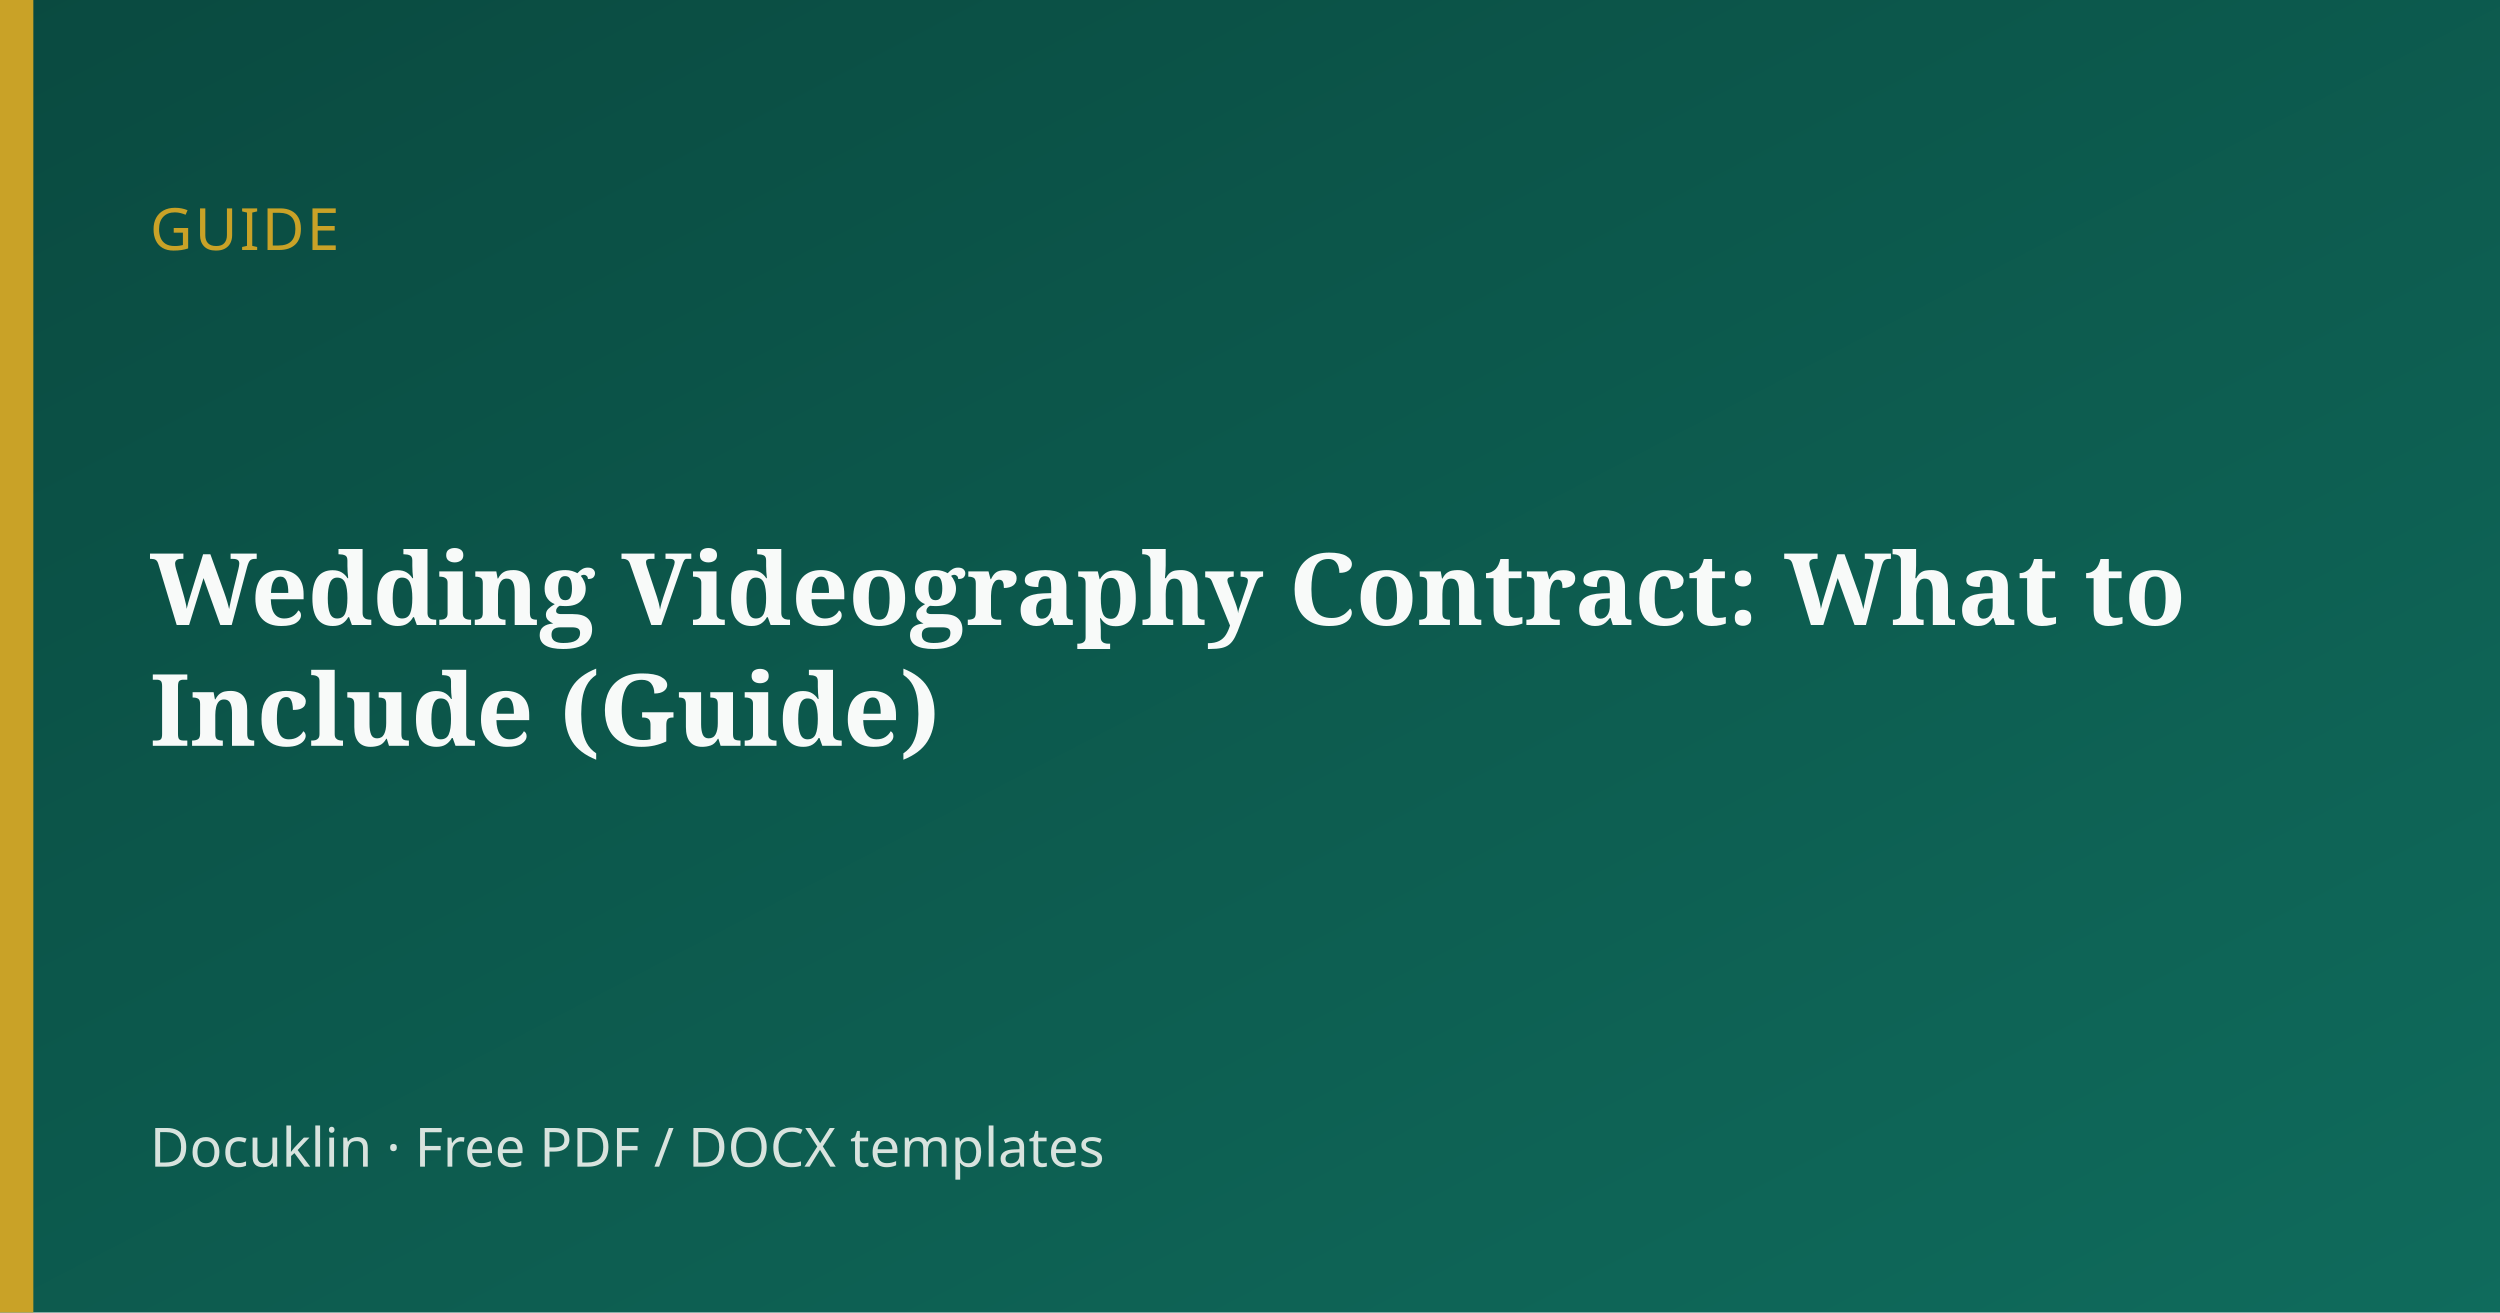
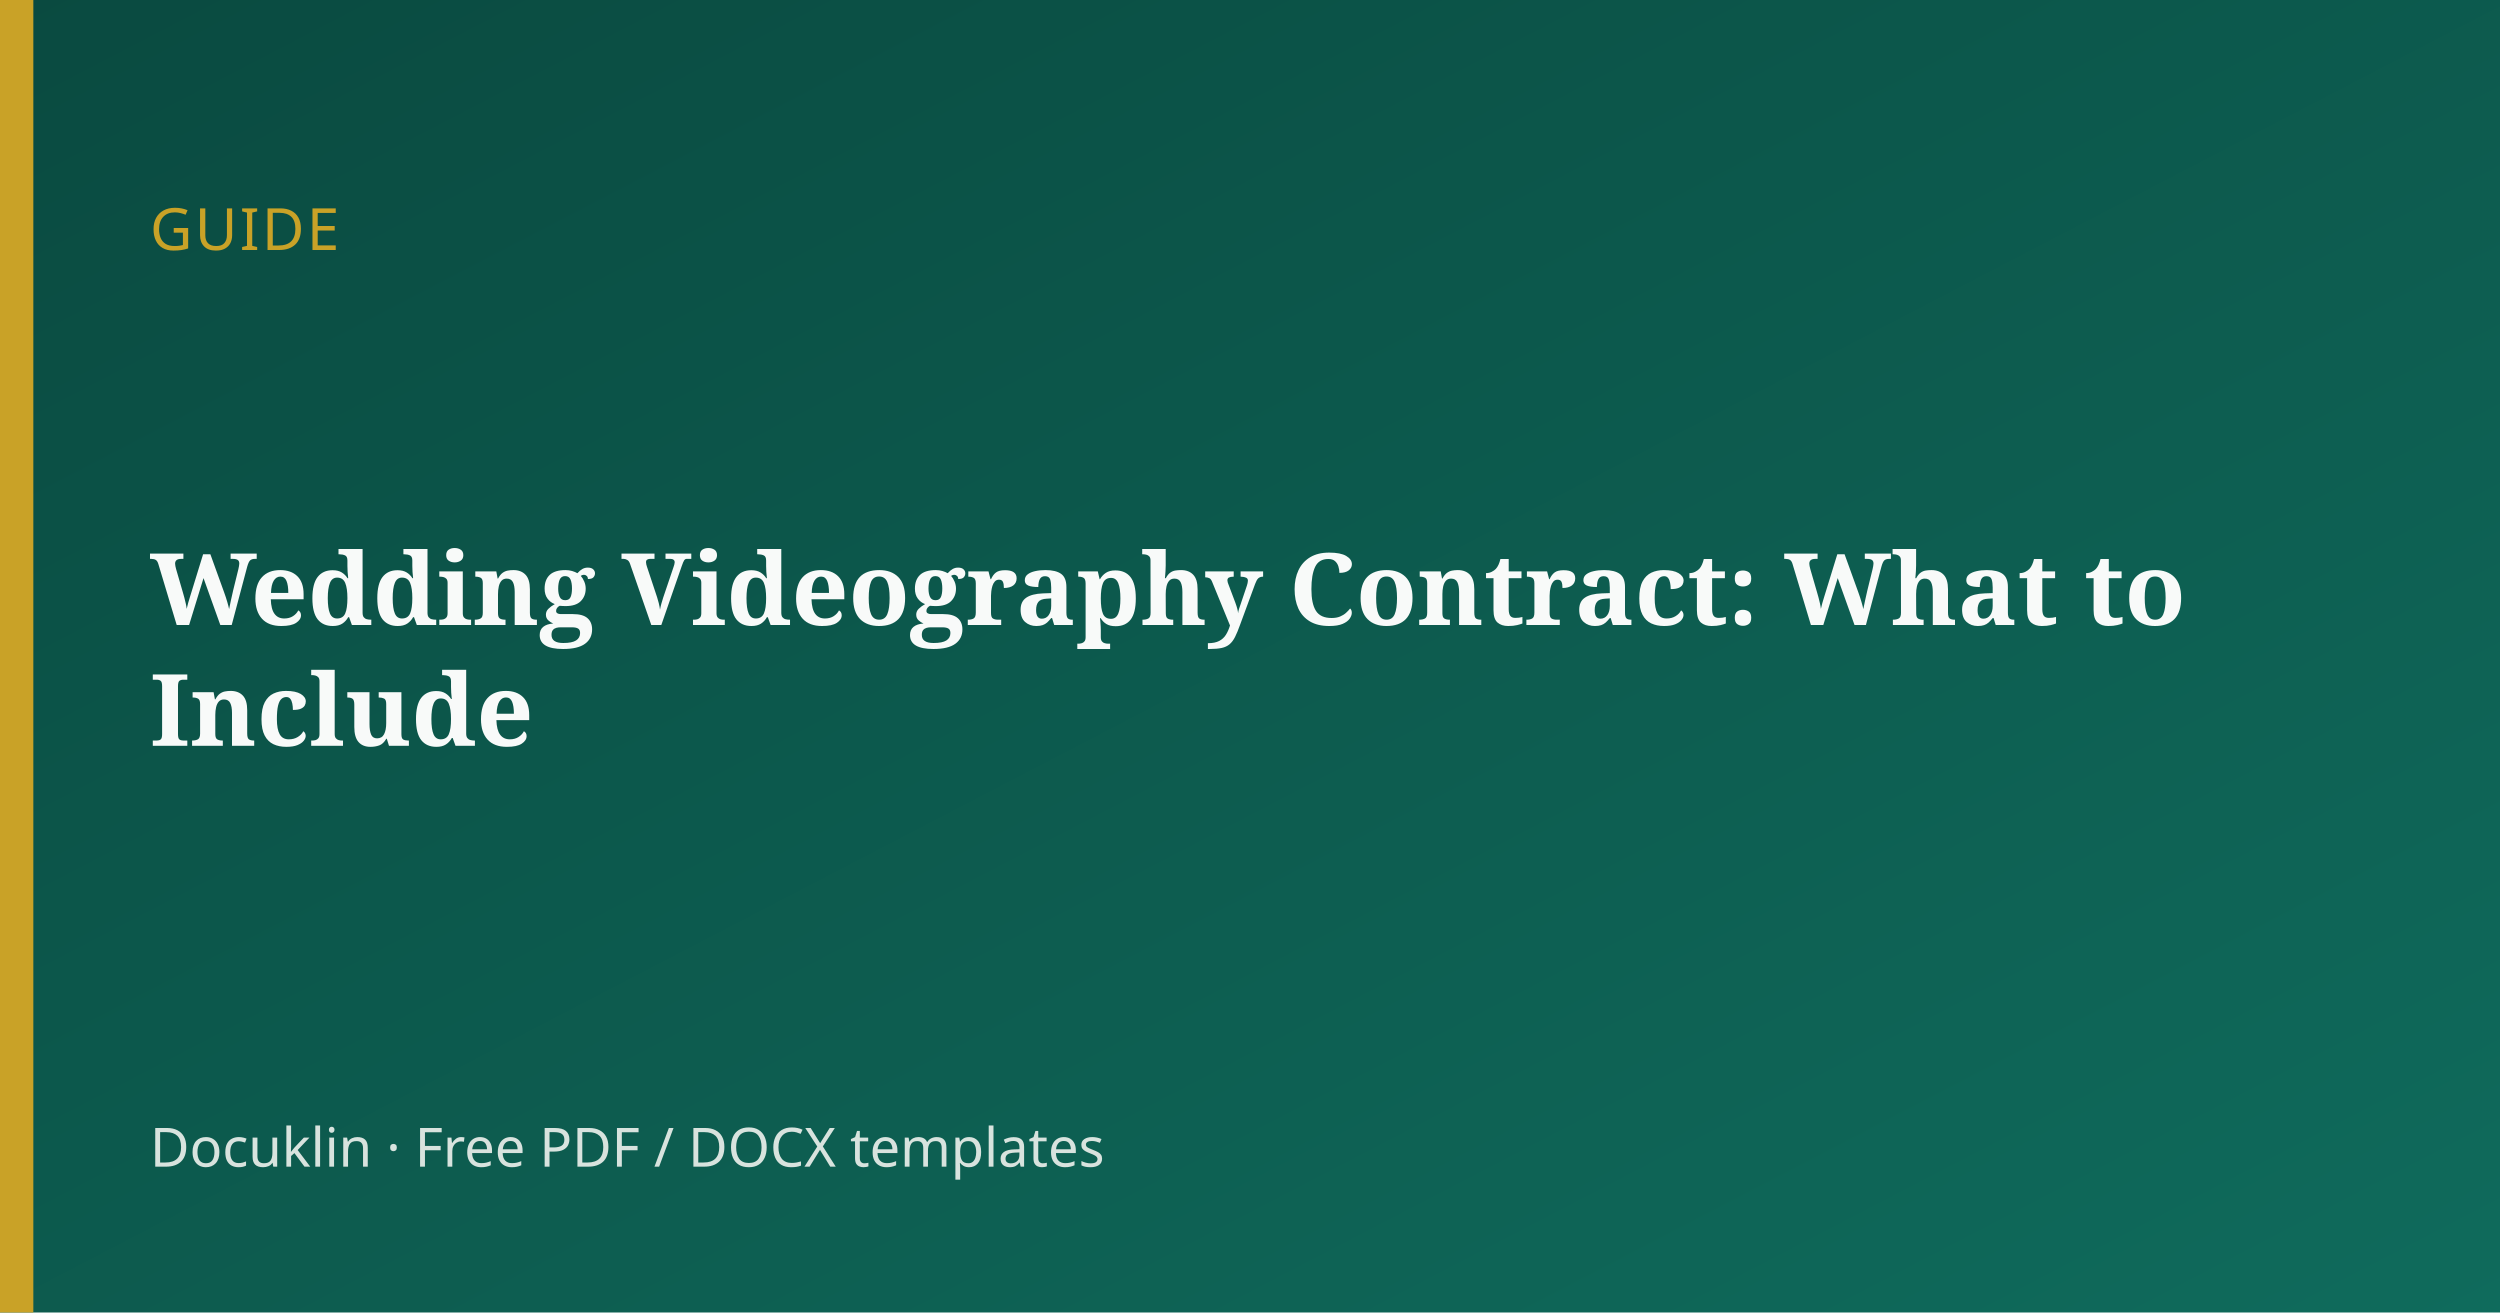
<svg xmlns="http://www.w3.org/2000/svg" width="1200" height="630" viewBox="0 0 1200 630" role="img">
  <defs>
    <linearGradient id="bg" x1="0" y1="0" x2="1" y2="1">
      <stop offset="0%" stop-color="#0a4a40" />
      <stop offset="100%" stop-color="#0f6b5c" />
    </linearGradient>
  </defs>
  <rect width="1200" height="630" fill="url(#bg)" />
  <rect x="0" y="0" width="16" height="630" fill="#c9a227" />
  <text x="72" y="120" fill="#c9a227" font-family="system-ui,sans-serif" font-size="28" letter-spacing="0.04em">GUIDE</text>
  <text x="72" y="300" fill="#f8faf9" font-family="Georgia, serif" font-size="48" font-weight="700">Wedding Videography Contract: What to</text>
-   <text x="72" y="358" fill="#f8faf9" font-family="Georgia, serif" font-size="48" font-weight="700">Include (Guide)</text>
+   <text x="72" y="358" fill="#f8faf9" font-family="Georgia, serif" font-size="48" font-weight="700">Include</text>
  <text x="72" y="560" fill="#d8e3de" font-family="system-ui,sans-serif" font-size="26">Docuklin · Free PDF / DOCX templates</text>
</svg>
